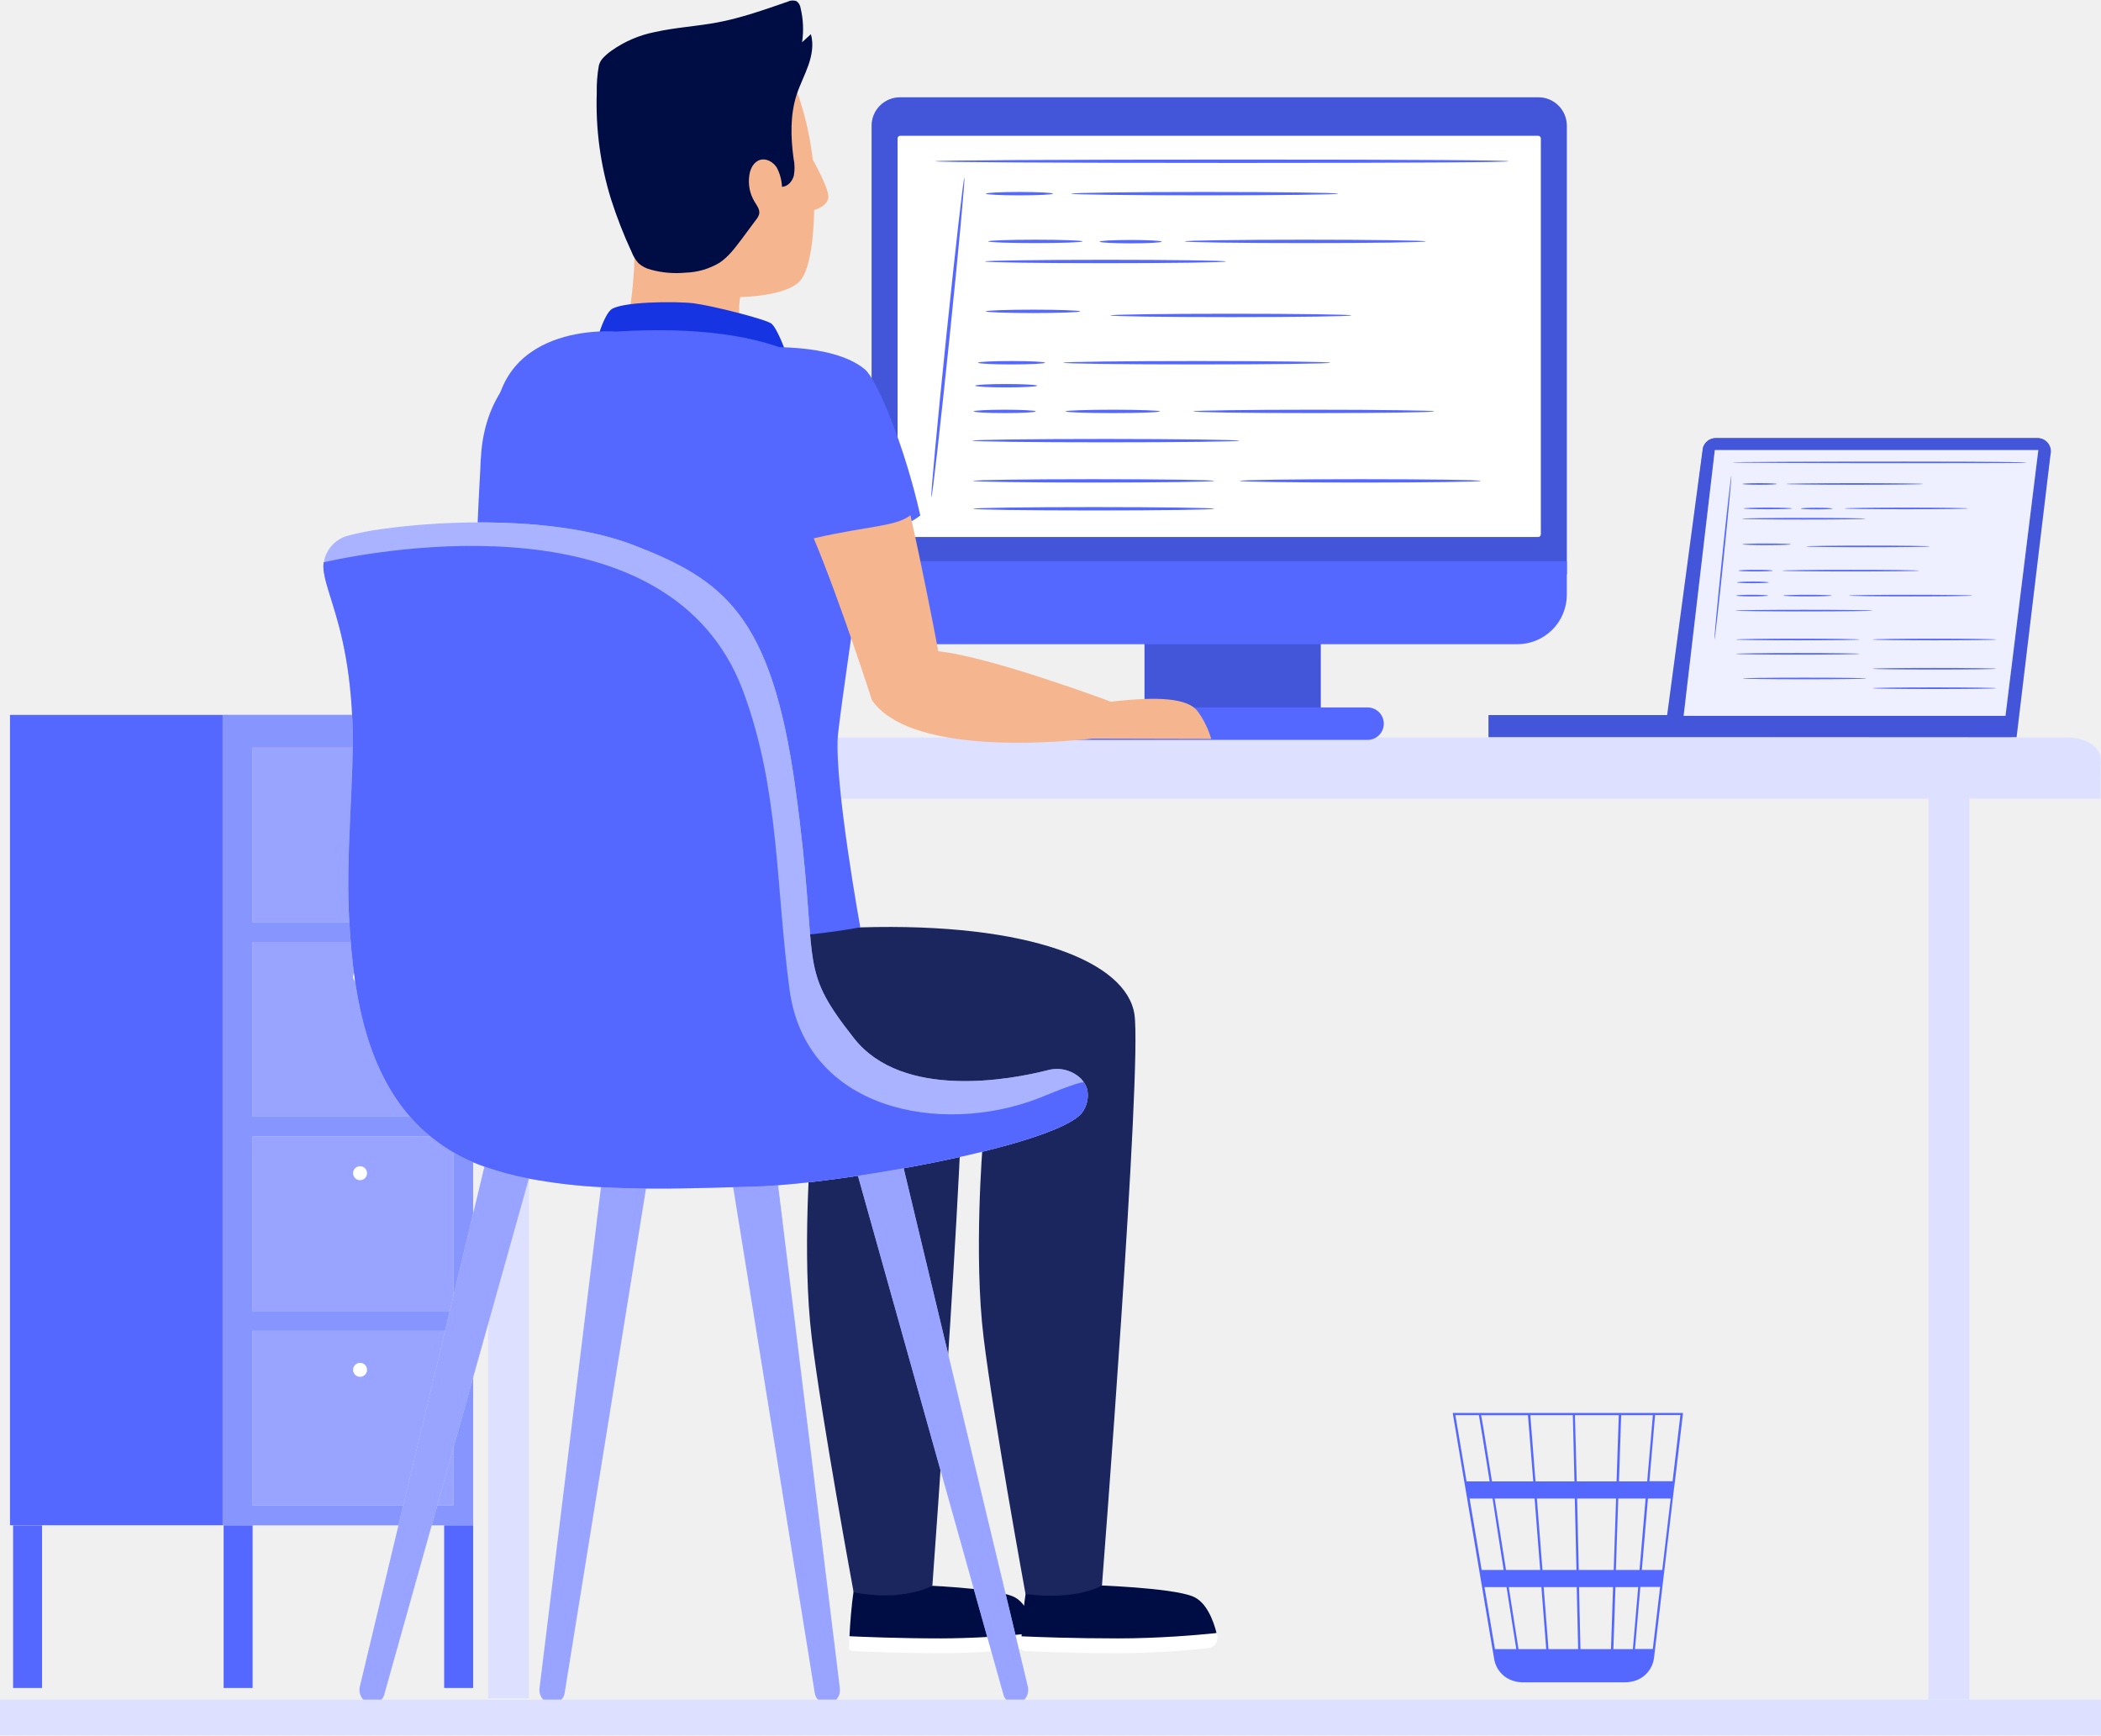
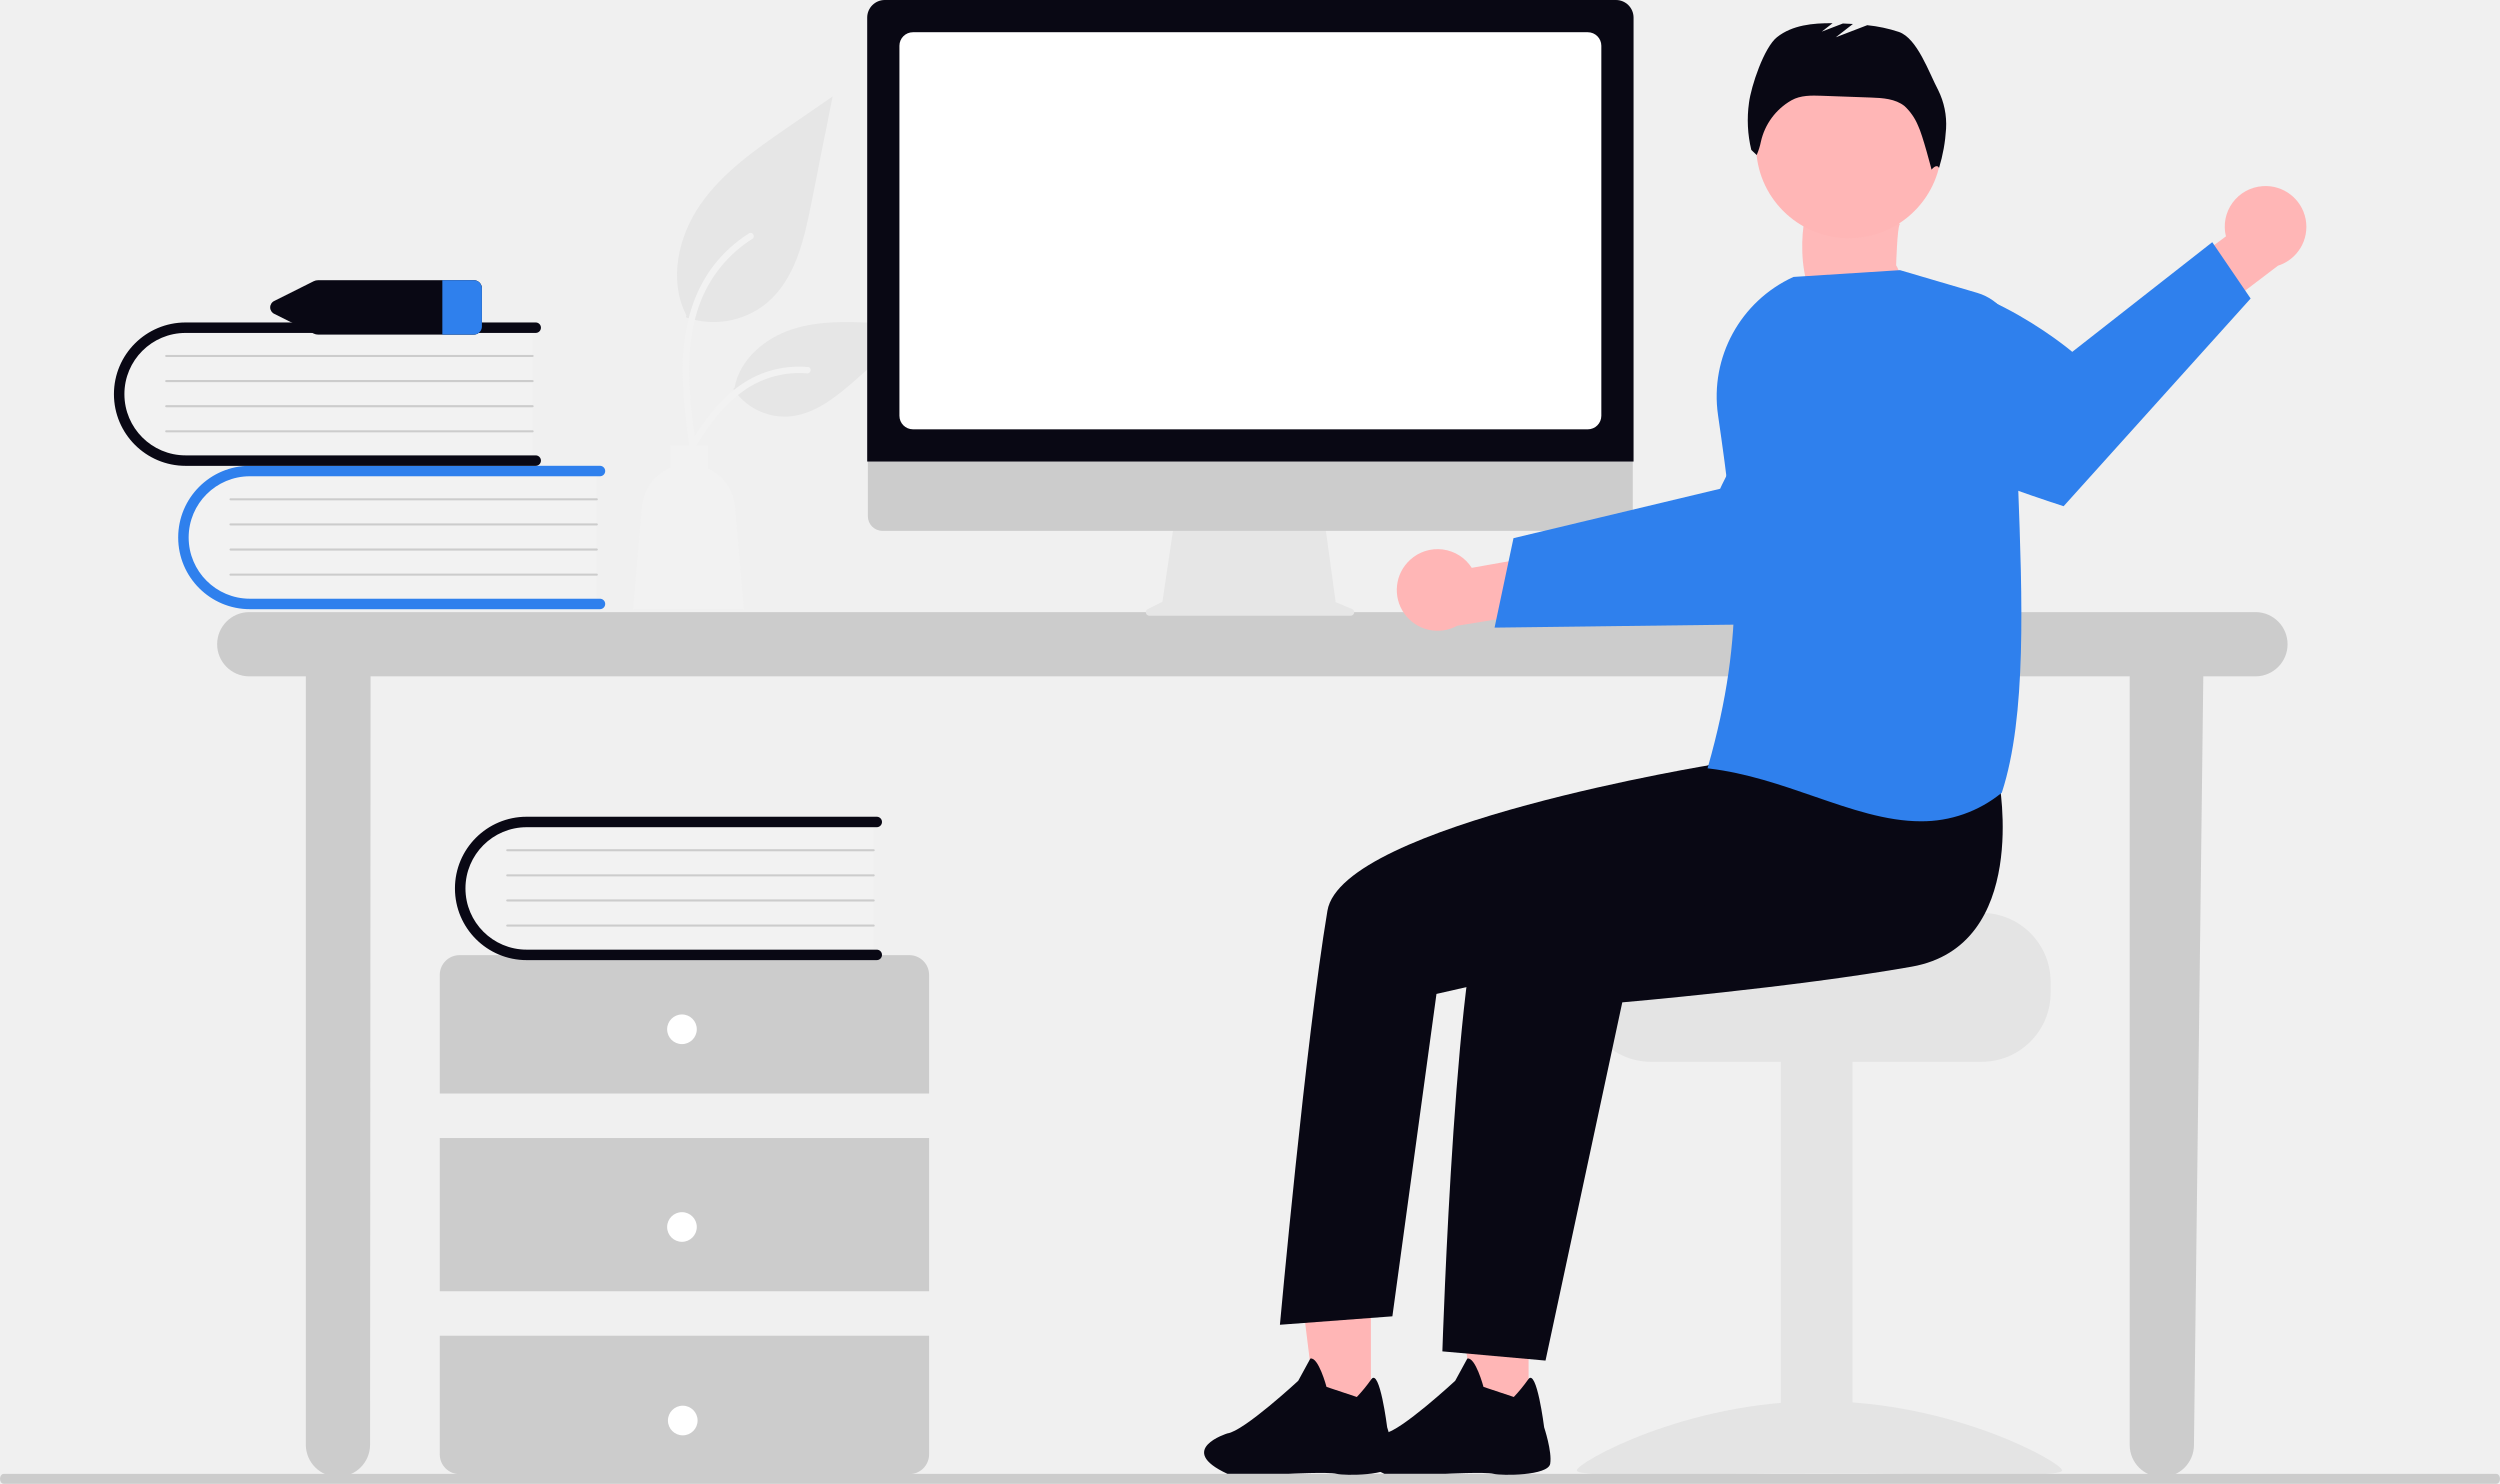
- <svg xmlns="http://www.w3.org/2000/svg" fill="none" height="608" viewBox="0 0 736 608" width="736">
-   <path d="m77.991 534.435h87.751v-284.003h-87.751z" fill="#fff" />
-   <path d="m77.991 534.435h87.751v-284.003h-87.751z" fill="#5468ff" opacity=".7" />
-   <path d="m3.504 534.389h74.487v-283.912h-74.487z" fill="#5468ff" />
-   <path d="m88.479 323.11h70.404v-61.178h-70.404z" fill="#fff" />
-   <path d="m88.479 391.227h70.404v-61.178h-70.404z" fill="#fff" />
-   <path d="m88.479 391.227h70.404v-61.178h-70.404z" fill="#5468ff" opacity=".6" />
-   <path d="m88.479 459.344h70.404v-61.178h-70.404z" fill="#fff" />
-   <path d="m88.479 527.461h70.404v-61.178h-70.404z" fill="#fff" />
-   <path d="m88.479 323.11h70.404v-61.178h-70.404z" fill="#5468ff" opacity=".6" />
-   <path d="m88.479 459.344h70.404v-61.178h-70.404z" fill="#5468ff" opacity=".6" />
-   <path d="m88.479 527.461h70.404v-61.178h-70.404z" fill="#5468ff" opacity=".6" />
-   <path d="m126.132 275.674c1.351 0 2.446-1.095 2.446-2.446s-1.095-2.446-2.446-2.446c-1.35 0-2.445 1.095-2.445 2.446s1.095 2.446 2.445 2.446z" fill="#fff" />
-   <path d="m126.132 344.576c1.351 0 2.446-1.095 2.446-2.446s-1.095-2.446-2.446-2.446c-1.35 0-2.445 1.095-2.445 2.446s1.095 2.446 2.445 2.446z" fill="#fff" />
-   <path d="m126.132 413.489c1.351 0 2.446-1.095 2.446-2.446 0-1.35-1.095-2.445-2.446-2.445-1.35 0-2.445 1.095-2.445 2.445 0 1.351 1.095 2.446 2.445 2.446z" fill="#fff" />
-   <path d="m126.132 482.391c1.351 0 2.446-1.095 2.446-2.446 0-1.35-1.095-2.445-2.446-2.445-1.35 0-2.445 1.095-2.445 2.445 0 1.351 1.095 2.446 2.445 2.446z" fill="#fff" />
-   <path d="m155.595 591.403h10.147v-56.969h-10.147z" fill="#5468ff" />
-   <path d="m78.344 591.403h10.147v-56.969h-10.147z" fill="#5468ff" />
-   <path d="m4.584 591.403h10.147v-56.969h-10.147z" fill="#5468ff" />
-   <path d="m589.562 495.041h-80.664l14.527 86.238c.303 1.8 1.11 3.477 2.329 4.836 1.218 1.359 2.797 2.345 4.553 2.842l.284.08c.239.057.467.136.717.182.54.105 1.088.166 1.638.182v.08l.398-.057h35.947c.664 0 1.327-.065 1.979-.194 2.094-.32 4.025-1.318 5.498-2.84 1.473-1.523 2.407-3.486 2.659-5.589l7.007-59.426.318-2.366 2.776-23.536zm-15.22 55.012h-8.282l.831-25.026h9.589zm2.946-25.026h7.963l-2.946 25.026h-7.156zm-23.638 52.771-.501-21.739h11.922l-.728 21.739zm-12.889-21.739h11.58l.501 21.739h-10.386zm.899 21.739h-9.715c-.922-5.87-2.127-13.503-3.413-21.739h11.433zm-1.32-27.745-1.957-25.026h13.287l.58 25.026zm12.718 0-.58-25.026h13.65l-.83 25.026zm-.717-31.033-.625-23.183h15.357l-.774 23.183zm-.796 0h-13.651l-1.808-23.183h14.89zm-14.424 0h-14.47l-1.433-8.952c-1.502-9.374-2.071-12.9-2.378-14.22h16.415zm.466 6.007 1.957 25.026h-11.979l-1.217-7.679c-.933-5.904-1.865-11.819-2.753-17.347zm-10.773 25.026h-7.78l-4.221-25.026h8.043c1.171 7.735 2.537 16.335 3.902 25.026zm.945 6.006c1.137 7.519 2.354 14.948 3.412 21.739h-7.473l-3.663-21.739zm37.425 21.739.728-21.739h7.963l-1.865 21.739zm1.957-58.778.773-23.183h11.103l-1.991 23.183zm-49.063-23.183c.319 1.672 1.797 10.795 3.765 23.183h-8.099l-3.902-23.183zm60.916 81.904h-6.234l1.866-21.739h6.928zm6.928-58.778h-8.122l1.991-23.183h8.861z" fill="#5468ff" />
-   <path d="m735.909 265.982c0-4.198-5.221-7.622-11.66-7.622h-584.591c-6.438 0-11.66 3.413-11.66 7.622v13.89h42.977v315.194h14.333v-315.206h490.288v315.627h14.333v-315.627h45.957z" fill="#fff" />
-   <path d="m735.909 265.982c0-4.198-5.221-7.622-11.66-7.622h-584.591c-6.438 0-11.66 3.413-11.66 7.622v13.89h42.977v315.194h14.333v-315.206h490.288v315.627h14.333v-315.627h45.957z" fill="#5468ff" opacity=".2" />
-   <path d="m400.932 258.61h61.735v-163.342h-61.735z" fill="#5468ff" />
-   <path d="m400.932 258.61h61.735v-163.342h-61.735z" fill="#000d44" opacity=".2" />
-   <path d="m548.872 44.033v157.256l-59.722-.956-62.566-1.001-19.759-.318-63.283-1.013-38.21-.66v-153.308c.003-2.638 1.053-5.167 2.919-7.031 1.867-1.864 4.397-2.911 7.035-2.911h223.609c1.308-.003 2.604.252 3.814.75 1.209.498 2.309 1.23 3.235 2.153.927.923 1.662 2.02 2.165 3.228.502 1.208.761 2.503.763 3.811z" fill="#5468ff" />
-   <path d="m548.872 44.033v157.256l-59.722-.956-62.566-1.001-19.759-.318-63.283-1.013-38.21-.66v-153.308c.003-2.638 1.053-5.167 2.919-7.031 1.867-1.864 4.397-2.911 7.035-2.911h223.609c1.308-.003 2.604.252 3.814.75 1.209.498 2.309 1.23 3.235 2.153.927.923 1.662 2.02 2.165 3.228.502 1.208.761 2.503.763 3.811z" fill="#000d44" opacity=".2" />
-   <path d="m538.85 47.571h-223.496c-.509 0-.922.412-.922.921v138.725c0 .509.413.922.922.922h223.496c.508 0 .921-.413.921-.922v-138.725c0-.509-.413-.921-.921-.921z" fill="#fff" />
-   <path d="m305.412 196.625v11.74c0 4.601 1.827 9.013 5.081 12.266 3.253 3.254 7.665 5.081 12.266 5.081h208.765c4.601 0 9.013-1.827 12.267-5.081 3.253-3.253 5.081-7.665 5.081-12.266v-11.74z" fill="#5468ff" />
-   <path d="m377.282 259.236h101.789c1.508 0 2.955-.599 4.022-1.666 1.067-1.066 1.666-2.513 1.666-4.021 0-1.509-.599-2.956-1.666-4.022-1.067-1.067-2.514-1.666-4.022-1.666h-101.789c-1.508 0-2.955.599-4.022 1.666-1.066 1.066-1.666 2.513-1.666 4.022 0 1.508.6 2.955 1.666 4.021 1.067 1.067 2.514 1.666 4.022 1.666z" fill="#5468ff" />
-   <path d="m360.151 572.36c.893-.097 1.742-.435 2.457-.978 0 .159.091.33.137.489.154.639.17 1.304.047 1.95-.122.646-.381 1.258-.759 1.796s-.866.99-1.431 1.324c-.566.335-1.197.546-1.85.618-9.629 1.069-19.308 1.627-28.997 1.672-14.856 0-27.301-.58-31.135-.785-.333-.015-.646-.161-.872-.406s-.346-.569-.333-.902c0-.899.079-2.275.159-3.902 4.55.216 17.143.762 32.159.762 10.16-.033 20.312-.58 30.418-1.638z" fill="#fff" />
-   <path d="m321.724 555.388s25.982.842 33.194 3.97c4.232 1.832 6.518 7.576 7.701 12.024-.715.543-1.564.881-2.457.979-10.104 1.069-20.257 1.627-30.418 1.672-15.016 0-27.654-.546-32.159-.762.205-4.266.637-10.523 1.513-16.154 7.586.536 15.21-.047 22.626-1.729z" fill="#000d44" />
-   <path d="m425.629 572.201c.176-.026.351-.064.523-.114.08.33.182.672.25.979.116.491.126 1.001.03 1.497-.097.495-.297.964-.589 1.376-.291.412-.667.757-1.102 1.013s-.92.416-1.422.471c-10.551 1.164-21.156 1.772-31.772 1.82-15.664 0-28.757-.592-32.693-.785-.316-.024-.61-.168-.822-.403s-.325-.543-.316-.86c0-.887.08-2.275.16-3.902 5.426.239 18.394.728 33.66.728 14.356 0 27.643-1.149 34.093-1.82z" fill="#fff" />
-   <path d="m383.141 555.388s27.21.842 34.764 3.97c4.687 1.934 7.087 8.225 8.259 12.741-.172.049-.347.087-.524.114-6.45.659-19.736 1.82-34.126 1.82-15.267 0-28.235-.489-33.661-.728.255-5.424.795-10.831 1.615-16.199 7.933.537 15.901-.041 23.673-1.718z" fill="#000d44" />
-   <path d="m241.162 324.919c59.324-1.764 93.28 12.08 96.044 30.486 2.765 18.406-10.59 200.21-10.59 200.21s-10.318 5.688-27.575 2.275c0 0-11.159-60.495-14.686-89.275-3.526-28.78-.295-67.867-.295-67.867s-55.502 19.418-88.98-1.729-2.935-79.891-2.935-79.891z" fill="#1b255e" />
-   <path d="m301.362 324.919c59.324-1.764 93.28 12.08 96.044 30.486s-11.376 200.097-11.376 200.097-8.565 5.335-26.778 2.98c0 0-11.159-61.041-14.686-89.867-3.526-28.826-.295-67.867-.295-67.867s-55.502 19.418-88.98-1.729c-33.479-21.147-2.935-79.891-2.935-79.891z" fill="#1b255e" />
-   <path d="m277.086 26.549c3.908 9.405 6.481 19.311 7.645 29.429 0 0 5.346 9.408 5.46 12.82.114 3.413-4.994 4.789-4.994 4.789s0 18.599-4.652 24.48c-4.653 5.881-21.182 5.995-21.182 5.995s-2.036 5.233 2.821 25.686h-46.423s5.483-14.788 6.484-38.188c1.001-23.4-9.977-65.011 54.841-65.011z" fill="#f5b58f" />
-   <path d="m211.051 20.531c.943-1.037 2-1.964 3.151-2.764 4.565-3.246 9.769-5.479 15.266-6.552 7.19-1.604 14.607-1.991 21.853-3.356 8.418-1.581 16.528-4.482 24.628-7.28.473-.238.989-.375 1.518-.405.528-.029 1.057.05 1.553.234.403.297.739.673.99 1.105.251.433.409.912.466 1.409.923 3.891 1.093 7.922.501 11.876l3.083-2.821c1.035 3.561.341 7.405-.888 10.909-1.228 3.504-2.969 6.825-4.118 10.329-2.275 7.121-2.081 14.788-1.069 22.251.426 1.999.461 4.062.103 6.075-.512 1.979-2.116 3.833-4.153 3.913-.103-2.338-.716-4.625-1.797-6.7-1.228-1.979-3.663-3.413-5.892-2.73-2.23.683-3.413 3.071-3.743 5.335-.508 3.233.145 6.542 1.843 9.339.807 1.32 1.877 2.696 1.615 4.209-.209.784-.599 1.509-1.137 2.116l-5.131 6.916c-2.275 2.992-4.55 6.052-7.621 8.111-3.614 2.155-7.717 3.353-11.922 3.481-4.052.389-8.141.043-12.07-1.024-1.631-.386-3.143-1.168-4.402-2.275-1.02-1.134-1.826-2.445-2.377-3.868-2.793-6.017-5.21-12.202-7.235-18.52-3.737-12.044-5.432-24.629-5.017-37.232-.073-3.224.171-6.447.728-9.624.227-.907.663-1.749 1.274-2.457z" fill="#000d44" />
-   <path d="m207.479 301.678c-5.085-3.765-10.636-7.963-15.926-12.376-12.012-10.09-22.751-21.045-24.07-29.031-2.935-17.882-.637-71.029.785-96.123 0-1.513.136-2.935.227-4.266 1.422-23.707 16.199-33.581 22.569-37.426 3.254 30.817 8.566 99.753 9.158 103.324.796 4.551 7.257 75.898 7.257 75.898z" fill="#5468ff" />
-   <path d="m207.934 123.4s2.821-11.819 5.961-14.788 22.842-3.128 29.144-2.343 25.106 5.551 27.154 7.087c2.047 1.535 5.096 10.044 5.096 10.044z" fill="#1634e2" />
-   <path d="m173.284 154.239c-2.571-42.089 42.465-38.062 42.465-38.062 57.322-3.572 84.248 12.934 87.365 37.539.227 1.741.364 3.618.5 5.597 1.468 25.402-6.279 66.399-9.954 97.034-.068.568-.113 1.137-.17 1.717-1.138 17.064 7.872 66.832 7.872 66.832s-23.332 4.709-60.063 4.709c-36.732 0-51.793-3.412-51.793-3.412s6.245-46.822 0-79.629c-5.722-28.849-14.754-67.924-16.222-92.325z" fill="#5468ff" />
-   <path d="m271.717 179.391-6.564-57.572s26.278-2.093 37.836 7.61c4.334 3.64 14.037 27.222 19.406 51.19-5.198 3.982-19.736 10.762-38.973 15.164-4.937-9.646-9.396-16.733-11.705-16.392z" fill="#5468ff" />
-   <path d="m424.309 258.895c-1.006-3.455-2.599-6.71-4.709-9.624-3.413-4.71-13.969-5.335-30.43-3.413-1.137-.421-42.294-15.789-60.472-17.678-1.866-9.885-5.552-28.882-9.761-47.64-5.198 3.981-14.64 3.663-33.876 8.065 9.328 22.25 20.385 56.673 20.385 56.673 12.752 18.542 60.074 15.346 77.274 13.514z" fill="#f5b58f" />
-   <path d="m129.238 596.829c.583.151 1.191.182 1.787.09.595-.091 1.166-.303 1.677-.622.511-.32.951-.74 1.294-1.235.344-.495.583-1.055.702-1.645l54.262-193.59-15.994-4.812-46.902 195.808c-.312 1.217-.16 2.506.427 3.616.586 1.111 1.566 1.963 2.747 2.39z" fill="#fff" />
-   <path d="m129.238 596.829c.583.151 1.191.182 1.787.09.595-.091 1.166-.303 1.677-.622.511-.32.951-.74 1.294-1.235.344-.495.583-1.055.702-1.645l54.262-193.59-15.994-4.812-46.902 195.808c-.312 1.217-.16 2.506.427 3.616.586 1.111 1.566 1.963 2.747 2.39z" fill="#5468ff" opacity=".6" />
-   <path d="m356.875 596.829c-.584.151-1.192.182-1.787.09-.596-.091-1.166-.303-1.677-.622-.511-.32-.951-.74-1.295-1.235-.343-.495-.582-1.055-.702-1.645l-54.273-193.59 15.995-4.812 46.901 195.774c.323 1.22.177 2.516-.408 3.634s-1.568 1.976-2.754 2.406z" fill="#fff" />
-   <path d="m356.875 596.829c-.584.151-1.192.182-1.787.09-.596-.091-1.166-.303-1.677-.622-.511-.32-.951-.74-1.295-1.235-.343-.495-.582-1.055-.702-1.645l-54.273-193.59 15.995-4.812 46.901 195.774c.323 1.22.177 2.516-.408 3.634s-1.568 1.976-2.754 2.406z" fill="#5468ff" opacity=".6" />
-   <path d="m290.43 596.943c-.603.073-1.215.024-1.799-.144s-1.129-.451-1.602-.833-.864-.854-1.152-1.39c-.287-.535-.464-1.123-.52-1.728l-32.125-199.198 16.369-2.696 24.606 200.438c.192 1.232-.092 2.49-.793 3.521s-1.768 1.756-2.984 2.03z" fill="#fff" />
-   <path d="m290.43 596.943c-.603.073-1.215.024-1.799-.144s-1.129-.451-1.602-.833-.864-.854-1.152-1.39c-.287-.535-.464-1.123-.52-1.728l-32.125-199.198 16.369-2.696 24.606 200.438c.192 1.232-.092 2.49-.793 3.521s-1.768 1.756-2.984 2.03z" fill="#5468ff" opacity=".6" />
-   <path d="m192.782 596.943c.603.072 1.215.023 1.799-.145.584-.167 1.129-.451 1.602-.832.473-.382.864-.855 1.152-1.39.287-.536.464-1.123.521-1.728l32.124-199.21-16.392-2.696-24.583 200.449c-.192 1.232.092 2.491.793 3.522.701 1.03 1.768 1.756 2.984 2.03z" fill="#fff" />
-   <path d="m192.782 596.943c.603.072 1.215.023 1.799-.145.584-.167 1.129-.451 1.602-.832.473-.382.864-.855 1.152-1.39.287-.536.464-1.123.521-1.728l32.124-199.21-16.392-2.696-24.583 200.449c-.192 1.232.092 2.491.793 3.522.701 1.03 1.768 1.756 2.984 2.03z" fill="#5468ff" opacity=".6" />
-   <path d="m113.358 199.617v.25c.125.819.284 1.752.512 2.798.352 1.468.785 2.992 1.296 4.63 2.742 9.044 7.292 21.512 8.293 45.23.819 19.759-2.537 46.639-1.046 71.006 1.49 24.366 5.687 58.561 31.271 76.853 4.946 3.605 10.407 6.442 16.199 8.418 5.102 1.793 10.335 3.188 15.653 4.175 8.316 1.544 16.726 2.532 25.174 2.958 5.301.296 10.613.432 15.846.489 10.67.091 20.988-.228 30.066-.489l6.677-.171c2.73-.068 5.79-.227 9.101-.489 8.065-.614 17.723-1.752 27.893-3.276 5.244-.785 10.636-1.684 16.016-2.639 29.907-5.392 59.472-13.298 63.226-20.237 1.25-2.013 1.757-4.399 1.433-6.746-.043-.355-.119-.706-.227-1.047-.238-.718-.575-1.4-1.001-2.025-.325-.525-.707-1.013-1.138-1.456-1.517-1.44-3.38-2.463-5.41-2.969-2.029-.507-4.155-.479-6.17.08-12.752 3.253-50.781 10.5-67.844-11.171-20.692-26.255-11.683-24.036-20.59-87.979-8.372-60.484-25.311-72.69-56.525-84.782-26.801-10.306-66.536-8.816-88.172-5.688-4.151.516-8.26 1.322-12.297 2.412-2.099.617-3.979 1.817-5.423 3.46s-2.392 3.662-2.734 5.823c-.138.853-.165 1.721-.079 2.582z" fill="#fff" />
-   <g fill="#5468ff">
-     <path d="m113.358 199.617v.25c.125.819.284 1.752.512 2.798.352 1.468.785 2.992 1.296 4.63 2.742 9.044 7.292 21.512 8.293 45.23.819 19.759-2.537 46.639-1.046 71.006 1.49 24.366 5.687 58.561 31.271 76.853 4.946 3.605 10.407 6.442 16.199 8.418 5.102 1.793 10.335 3.188 15.653 4.175 8.316 1.544 16.726 2.532 25.174 2.958 5.301.296 10.613.432 15.846.489 10.67.091 20.988-.228 30.066-.489l6.677-.171c2.73-.068 5.79-.227 9.101-.489 8.065-.614 17.723-1.752 27.893-3.276 5.244-.785 10.636-1.684 16.016-2.639 29.907-5.392 59.472-13.298 63.226-20.237 1.25-2.013 1.757-4.399 1.433-6.746-.043-.355-.119-.706-.227-1.047-.238-.718-.575-1.4-1.001-2.025-.325-.525-.707-1.013-1.138-1.456-1.517-1.44-3.38-2.463-5.41-2.969-2.029-.507-4.155-.479-6.17.08-12.752 3.253-50.781 10.5-67.844-11.171-20.692-26.255-11.683-24.036-20.59-87.979-8.372-60.484-25.311-72.69-56.525-84.782-26.801-10.306-66.536-8.816-88.172-5.688-4.151.516-8.26 1.322-12.297 2.412-2.099.617-3.979 1.817-5.423 3.46s-2.392 3.662-2.734 5.823c-.138.853-.165 1.721-.079 2.582z" opacity=".5" />
-     <path d="m113.358 199.617v.25c.125.819.284 1.752.512 2.798.352 1.468.784 2.992 1.296 4.63 2.742 9.044 7.292 21.511 8.293 45.23.819 19.759-2.537 46.639-1.046 71.006 1.49 24.366 5.687 58.561 31.271 76.853 4.946 3.604 10.407 6.442 16.199 8.418 5.102 1.793 10.335 3.188 15.653 4.175 8.316 1.544 16.726 2.532 25.174 2.958 5.301.295 10.613.432 15.846.489 10.67.091 20.988-.228 30.066-.489l6.677-.171c2.73-.068 5.79-.227 9.101-.489 8.065-.614 17.723-1.752 27.893-3.276 5.244-.785 10.636-1.684 16.016-2.639 29.907-5.392 59.472-13.298 63.226-20.238 1.25-2.012 1.757-4.398 1.433-6.745-.043-.355-.119-.706-.227-1.047-.238-.718-.575-1.4-1.001-2.025-.626-.921-14.732 5.04-16.097 5.563-34.229 13.105-81.278 4.072-87.034-37.972-4.881-35.821-3.413-70.369-16.359-104.939-25.549-68.095-126.667-49.45-146.881-44.957-.119.868-.123 1.748-.011 2.617z" />
-     <path d="m326.274 174.17c-.329 0 1.991-25.106 5.188-56.002 3.196-30.896 6.04-55.923 6.359-55.889.318.034-1.991 25.106-5.188 56.002-3.196 30.896-6.04 55.923-6.359 55.889z" />
-     <path d="m357.125 68.445c6.49 0 11.751-.265 11.751-.592 0-.327-5.261-.592-11.751-.592s-11.751.265-11.751.592c0 .327 5.261.592 11.751.592z" />
-     <path d="m468.81 67.853c0 .33-20.942.592-46.787.592-25.846 0-46.788-.262-46.788-.592 0-.33 20.942-.592 46.788-.592 25.845 0 46.787.262 46.787.592z" />
-     <path d="m354.361 127.678c6.489 0 11.751-.265 11.751-.592s-5.262-.591-11.751-.591c-6.49 0-11.751.264-11.751.591s5.261.592 11.751.592z" />
-     <path d="m419.258 127.678c25.84 0 46.788-.265 46.788-.592s-20.948-.591-46.788-.591-46.788.264-46.788.591 20.948.592 46.788.592z" />
-     <path d="m434.172 154.387c0 .33-20.943.592-46.788.592s-46.788-.262-46.788-.592c0-.329 20.943-.591 46.788-.591s46.788.318 46.788.591z" />
-     <path d="m362.699 85.167c9.129 0 16.529-.265 16.529-.592s-7.4-.592-16.529-.592-16.529.265-16.529.592 7.4.592 16.529.592z" />
-     <path d="m361.869 109.681c9.128 0 16.528-.265 16.528-.591 0-.327-7.4-.592-16.528-.592-9.129 0-16.529.265-16.529.592 0 .326 7.4.591 16.529.591z" />
-     <path d="m389.807 144.729c9.129 0 16.529-.264 16.529-.591s-7.4-.592-16.529-.592c-9.128 0-16.528.265-16.528.592s7.4.591 16.528.591z" />
-     <path d="m457.242 85.167c23.314 0 42.214-.265 42.214-.592s-18.9-.592-42.214-.592c-23.315 0-42.215.265-42.215.592s18.9.592 42.215.592z" />
-     <path d="m431.18 111.103c23.314 0 42.215-.264 42.215-.591s-18.901-.592-42.215-.592c-23.315 0-42.215.265-42.215.592s18.9.591 42.215.591z" />
-     <path d="m460.233 144.729c23.315 0 42.215-.264 42.215-.591s-18.9-.592-42.215-.592-42.215.265-42.215.592 18.9.591 42.215.591z" />
-     <path d="m383.152 169.073c23.315 0 42.215-.265 42.215-.591 0-.327-18.9-.592-42.215-.592-23.314 0-42.214.265-42.214.592 0 .326 18.9.591 42.214.591z" />
-     <path d="m476.512 169.073c23.314 0 42.214-.265 42.214-.591 0-.327-18.9-.592-42.214-.592-23.315 0-42.215.265-42.215.592 0 .326 18.9.591 42.215.591z" />
-     <path d="m383.141 178.845c23.314 0 42.215-.265 42.215-.592s-18.901-.591-42.215-.591c-23.315 0-42.215.264-42.215.591s18.9.592 42.215.592z" />
-     <path d="m387.248 92.209c23.314 0 42.214-.265 42.214-.592s-18.9-.592-42.214-.592c-23.315 0-42.215.265-42.215.592s18.9.592 42.215.592z" />
-     <path d="m396.075 85.258c6.006 0 10.875-.265 10.875-.592s-4.869-.592-10.875-.592-10.875.265-10.875.592 4.869.592 10.875.592z" />
-     <path d="m352.472 135.731c6.007 0 10.876-.264 10.876-.591s-4.869-.592-10.876-.592c-6.006 0-10.875.265-10.875.592s4.869.591 10.875.591z" />
-     <path d="m351.961 144.729c6.006 0 10.875-.264 10.875-.591s-4.869-.592-10.875-.592c-6.007 0-10.875.265-10.875.592s4.868.591 10.875.591z" />
-     <path d="m528.487 56.5c0 .33-29.873.592-94.77.592-64.898 0-106.1-.262-106.1-.592s41.236-.592 106.157-.592c64.92 0 94.713.262 94.713.592z" />
-     <path d="m704.752 258.246 13.434-98.967c.183-.685.207-1.403.068-2.099-.139-.695-.436-1.349-.868-1.911-.433-.562-.989-1.017-1.625-1.33-.637-.313-1.336-.475-2.046-.473h-112.618c-1.026-.002-2.024.338-2.836.966-.811.629-1.39 1.509-1.646 2.503l-12.934 101.243z" />
-     <path d="m596.535 156.924-12.513 93.61h-62.588v7.724h184.99l11.876-98.968c.173-.682.188-1.395.044-2.084s-.444-1.335-.877-1.891c-.432-.555-.986-1.004-1.618-1.313-.633-.309-1.328-.469-2.031-.468h-112.823c-1.012-.001-1.997.33-2.803.942-.805.612-1.387 1.473-1.657 2.448z" />
+ <svg xmlns="http://www.w3.org/2000/svg" width="880.503" height="522.591" viewBox="0 0 880.503 522.591" role="img" artist="Katerina Limpitsouni" source="https://undraw.co/">
+   <g id="Group_146" data-name="Group 146" transform="translate(-707.855 -327.582)">
+     <path id="Path_298-1610" data-name="Path 298" d="M.982,1.458s.305,11.9-.916,13.125S14.717,51.822,32.116,35.95s3.968-22.282,3.968-22.282-6.41-11.9-6.1-13.125-28.387,0-28.387,0Z" transform="translate(1351.259 391.148) rotate(30)" fill="#ffb9b9" />
+     <path id="Path_2347-1611" data-name="Path 2347" d="M1128.044,412.839H421.259a11.316,11.316,0,0,0,0,22.631h20.02v270.7a11.316,11.316,0,0,0,22.631,0l.172-270.7h619.571v270.7a11.315,11.315,0,1,0,22.631,0l3.292-270.7h18.469a11.316,11.316,0,0,0,0-22.631Z" transform="translate(374.286 130.326)" fill="#ccc" />
+     <path id="Path_2348-1612" data-name="Path 2348" d="M545.834,371.853v47.918H425.781a23.974,23.974,0,0,1-1.667-47.918q.833-.029,1.667,0Z" transform="translate(372.223 120.892)" fill="#f2f2f2" />
+     <path id="Path_2349-1613" data-name="Path 2349" d="M549.266,419.607a1.844,1.844,0,0,1-1.843,1.843h-123.3a25.249,25.249,0,0,1,0-50.5h123.3a1.843,1.843,0,1,1,0,3.686h-123.3a21.563,21.563,0,0,0,0,43.126h123.3A1.844,1.844,0,0,1,549.266,419.607Z" transform="translate(371.74 120.688)" fill="#2f80ed" />
+     <path id="Path_2350-1614" data-name="Path 2350" d="M542.939,380.978H413.929a.369.369,0,0,1-.007-.737H542.939a.369.369,0,0,1,0,.737Z" transform="translate(375.118 122.826)" fill="#ccc" />
+     <path id="Path_2351-1615" data-name="Path 2351" d="M542.939,388.17H413.929a.369.369,0,1,1-.007-.737H542.939a.369.369,0,0,1,0,.737Z" transform="translate(375.118 124.48)" fill="#ccc" />
+     <path id="Path_2352-1616" data-name="Path 2352" d="M542.939,395.361H413.929a.369.369,0,0,1-.007-.737H542.939a.369.369,0,0,1,0,.737Z" transform="translate(375.118 126.135)" fill="#ccc" />
+     <path id="Path_2353-1617" data-name="Path 2353" d="M542.939,402.553H413.929a.369.369,0,1,1-.007-.737H542.939a.369.369,0,0,1,0,.737Z" transform="translate(375.118 127.79)" fill="#ccc" />
+     <path id="Path_2354-1618" data-name="Path 2354" d="M527.437,330.812V378.73H407.384a23.974,23.974,0,0,1-1.667-47.918q.833-.029,1.667,0Z" transform="translate(367.989 111.449)" fill="#f2f2f2" />
+     <path id="Path_2355-1619" data-name="Path 2355" d="M530.868,378.566a1.844,1.844,0,0,1-1.843,1.843h-123.3a25.249,25.249,0,0,1,0-50.5h123.3a1.843,1.843,0,1,1,0,3.686h-123.3a21.563,21.563,0,0,0,0,43.126h123.3a1.844,1.844,0,0,1,1.843,1.843Z" transform="translate(367.507 111.245)" fill="#090814" />
+     <path id="Path_2356-1620" data-name="Path 2356" d="M524.541,339.937H395.531a.369.369,0,1,1-.007-.737H524.541a.369.369,0,1,1,0,.737Z" transform="translate(370.885 113.382)" fill="#ccc" />
+     <path id="Path_2357-1621" data-name="Path 2357" d="M524.541,347.128H395.531a.369.369,0,1,1-.007-.737H524.541a.369.369,0,1,1,0,.737Z" transform="translate(370.885 115.037)" fill="#ccc" />
+     <path id="Path_2358-1622" data-name="Path 2358" d="M524.541,354.32H395.531a.369.369,0,1,1-.007-.737H524.541a.369.369,0,1,1,0,.737Z" transform="translate(370.885 116.692)" fill="#ccc" />
+     <path id="Path_2359-1623" data-name="Path 2359" d="M524.541,361.512H395.531a.369.369,0,1,1-.007-.737H524.541a.369.369,0,1,1,0,.737Z" transform="translate(370.885 118.346)" fill="#ccc" />
+     <path id="Path_2360-1624" data-name="Path 2360" d="M646.112,559.8v-41.78a6.964,6.964,0,0,0-6.963-6.963H480.731a6.964,6.964,0,0,0-6.963,6.963V559.8Z" transform="translate(388.972 152.926)" fill="#ccc" />
+     <rect id="Rectangle_635" data-name="Rectangle 635" width="172.344" height="53.966" transform="translate(862.74 728.395)" fill="#ccc" />
+     <path id="Path_2361-1625" data-name="Path 2361" d="M473.768,620.029v41.78a6.964,6.964,0,0,0,6.963,6.964H639.148a6.963,6.963,0,0,0,6.963-6.963V620.029Z" transform="translate(388.972 178)" fill="#ccc" />
+     <circle id="Ellipse_427" data-name="Ellipse 427" cx="5.223" cy="5.223" r="5.223" transform="translate(942.819 684.874)" fill="#fff" />
+     <circle id="Ellipse_428" data-name="Ellipse 428" cx="5.223" cy="5.223" r="5.223" transform="translate(942.819 754.508)" fill="#fff" />
+     <circle id="Ellipse_429" data-name="Ellipse 429" cx="5.223" cy="5.223" r="5.223" transform="translate(943.099 822.668)" fill="#fff" />
+     <path id="Path_2362-1626" data-name="Path 2362" d="M625.086,472.333v47.918H505.033a23.974,23.974,0,1,1-1.669-47.918q.834-.029,1.669,0Z" transform="translate(390.458 144.013)" fill="#f2f2f2" />
+     <path id="Path_2363-1627" data-name="Path 2363" d="M628.521,520.087a1.844,1.844,0,0,1-1.843,1.843H503.38a25.249,25.249,0,1,1-.03-50.5H626.678a1.843,1.843,0,1,1,0,3.686H503.38a21.563,21.563,0,1,0,0,43.126h123.3A1.844,1.844,0,0,1,628.521,520.087Z" transform="translate(389.973 143.808)" fill="#090814" />
+     <path id="Path_2364-1628" data-name="Path 2364" d="M622.191,481.458H493.181a.369.369,0,1,1-.007-.737H622.191a.369.369,0,1,1,0,.737Z" transform="translate(393.354 145.946)" fill="#ccc" />
+     <path id="Path_2365-1629" data-name="Path 2365" d="M622.191,488.65H493.181a.369.369,0,1,1-.007-.737H622.191a.369.369,0,1,1,0,.737Z" transform="translate(393.354 147.601)" fill="#ccc" />
+     <path id="Path_2366-1630" data-name="Path 2366" d="M622.191,495.841H493.181a.369.369,0,1,1-.007-.737H622.191a.369.369,0,1,1,0,.737Z" transform="translate(393.354 149.255)" fill="#ccc" />
+     <path id="Path_2367-1631" data-name="Path 2367" d="M622.191,503.033H493.181a.369.369,0,1,1-.007-.737H622.191a.369.369,0,1,1,0,.737Z" transform="translate(393.354 150.91)" fill="#ccc" />
+     <path id="Path_2368-1632" data-name="Path 2368" d="M496.748,317.815h-54.7a3.379,3.379,0,0,0-1.5.348l-13.805,6.911a2.516,2.516,0,0,0,0,4.631l13.805,6.911a3.38,3.38,0,0,0,1.5.348h54.7a2.871,2.871,0,0,0,3.029-2.664V320.479A2.871,2.871,0,0,0,496.748,317.815Z" transform="translate(377.801 108.46)" fill="#090814" />
+     <path id="Path_2369-1633" data-name="Path 2369" d="M488.435,320.479V334.3a2.871,2.871,0,0,1-3.029,2.664h-10.9V317.815h10.9A2.871,2.871,0,0,1,488.435,320.479Z" transform="translate(389.143 108.46)" fill="#2f80ed" />
+     <g id="Group_145" data-name="Group 145" transform="translate(930.839 361.542)">
+       <path id="Path_2370-1634" data-name="Path 2370" d="M216.167,522.649a29.518,29.518,0,0,0,28.5-5.021c9.983-8.379,13.114-22.184,15.66-34.967l7.533-37.809-15.771,10.86c-11.342,7.81-22.939,15.869-30.792,27.181s-11.281,26.753-4.971,38.993" transform="translate(-197.593 -444.852)" fill="#e6e6e6" />
+       <path id="Path_2371-1635" data-name="Path 2371" d="M217.9,577.9c-1.6-11.627-3.238-23.4-2.118-35.156.994-10.437,4.179-20.631,10.661-28.989a48.223,48.223,0,0,1,12.373-11.212c1.237-.781,2.376,1.18,1.144,1.957a45.845,45.845,0,0,0-18.134,21.88c-3.948,10.042-4.582,20.989-3.9,31.656.411,6.451,1.283,12.86,2.162,19.26a1.174,1.174,0,0,1-.792,1.394,1.14,1.14,0,0,1-1.394-.792Z" transform="translate(-197.983 -454.326)" fill="#f2f2f2" />
+       <path id="Path_2372-1636" data-name="Path 2372" d="M236.8,563.524a21.729,21.729,0,0,0,18.932,9.771c9.584-.455,17.574-7.144,24.766-13.494l21.274-18.783-14.08-.674c-10.125-.484-20.512-.936-30.156,2.186S239,553.167,237.238,563.15" transform="translate(-201.506 -460.527)" fill="#e6e6e6" />
+       <path id="Path_2373-1637" data-name="Path 2373" d="M212.964,593.88c7.683-13.595,16.595-28.7,32.519-33.533a36.288,36.288,0,0,1,13.678-1.412c1.452.125,1.09,2.364-.36,2.239a33.712,33.712,0,0,0-21.828,5.775c-6.155,4.189-10.947,10.013-15,16.19-2.484,3.783-4.71,7.727-6.936,11.665C214.324,596.062,212.245,595.153,212.964,593.88Z" transform="translate(-197.554 -463.624)" fill="#f2f2f2" />
+       <path id="Path_2374-1638" data-name="Path 2374" d="M197.644,613.664a16.453,16.453,0,0,1,10.082-13.781v-7.859h13.182v8.107a16.444,16.444,0,0,1,9.533,13.533l3.1,36.031h-39Z" transform="translate(-194.544 -469.098)" fill="#f2f2f2" />
+     </g>
+     <path id="Path_2375-1639" data-name="Path 2375" d="M748.56,417.825l-5.775-2.432-3.962-28.951H686.065l-4.294,28.833-5.167,2.583a1.227,1.227,0,0,0,.549,2.324h70.931a1.227,1.227,0,0,0,.476-2.358Z" transform="translate(435.488 124.253)" fill="#e6e6e6" />
+     <path id="Path_2376-1640" data-name="Path 2376" d="M860.626,397.37H601.465a5.134,5.134,0,0,1-5.123-5.134V355.691H865.749v36.545a5.134,5.134,0,0,1-5.123,5.134Z" transform="translate(417.176 117.177)" fill="#ccc" />
+     <path id="Path_2377-1641" data-name="Path 2377" d="M866.064,400.14H596.15V243.771a6.2,6.2,0,0,1,6.19-6.189H859.874a6.2,6.2,0,0,1,6.19,6.189Z" transform="translate(417.132 90)" fill="#090814" />
+     <path id="Path_2378-1642" data-name="Path 2378" d="M847.82,386.668H610.148a4.777,4.777,0,0,1-4.772-4.772V251.58a4.777,4.777,0,0,1,4.772-4.772H847.82a4.777,4.777,0,0,1,4.772,4.772V381.9a4.777,4.777,0,0,1-4.772,4.772Z" transform="translate(419.255 92.123)" fill="#fff" />
+     <path id="Path_2379-1643" data-name="Path 2379" d="M752.456,398.6a14.289,14.289,0,0,1,21.731,2.8l32.148-5.716,8.238,18.689L769.061,421.8a14.366,14.366,0,0,1-16.6-23.2Z" transform="translate(452.02 126.176)" fill="#ffb6b6" />
+     <path id="Path_2380-1644" data-name="Path 2380" d="M775.776,435.034l33.515-.418,4.242-.057,68.187-.859s18.517-17.665,34.641-35.853L914.1,381.5a66.783,66.783,0,0,0-22.392-41.349c-23.093,15.431-36.485,45.973-36.485,45.973l-42.279,10.112-4.23,1.011-26.27,6.278Z" transform="translate(458.464 113.601)" fill="#2f80ed" />
+     <path id="Path_2381-1645" data-name="Path 2381" d="M941.565,498.962h-62.56c0,2.681-68.386,4.856-68.386,4.856a24.981,24.981,0,0,0-4.1,3.885,24.107,24.107,0,0,0-5.634,15.539v3.885a24.289,24.289,0,0,0,24.28,24.28h116.4a24.3,24.3,0,0,0,24.28-24.28v-3.885A24.314,24.314,0,0,0,941.565,498.962Z" transform="translate(464.242 150.143)" fill="#e4e4e4" />
+     <rect id="Rectangle_636" data-name="Rectangle 636" width="25.252" height="145.754" transform="translate(1335.062 700.586)" fill="#e4e4e4" />
+     <path id="Path_2382-1646" data-name="Path 2382" d="M799.312,663.139c0,2.728,38.265,1.055,85.467,1.055s85.467,1.673,85.467-1.055-38.265-24.365-85.467-24.365S799.312,660.41,799.312,663.139Z" transform="translate(463.879 182.314)" fill="#e4e4e4" />
+     <path id="Path_2383-1647" data-name="Path 2383" d="M680.374,421.021H661.58l-8.94-72.488h27.736Z" transform="translate(565.854 407.778)" fill="#ffb6b6" />
+     <path id="Path_2385-1648" data-name="Path 2385" d="M635.219,421.021H616.425l-8.94-72.488h27.736Z" transform="translate(555.464 407.778)" fill="#ffb6b6" />
+     <circle id="Ellipse_430" data-name="Ellipse 430" cx="32.676" cy="32.676" r="32.676" transform="translate(1326.354 346.122)" fill="#ffb6b6" />
+     <path id="Path_2387-1649" data-name="Path 2387" d="M956.891,463.163s10.964,57.975-30.752,65.358S824.2,541.093,824.2,541.093L797.163,667.26l-36.33-3.244s4.832-151.877,16.714-163.759S864.53,452.8,864.53,452.8Z" transform="translate(455.025 139.521)" fill="#090814" />
+     <path id="Path_2388-1650" data-name="Path 2388" d="M886.119,441.471l-18.245,18.3S736.138,480.994,731.056,511.42c-7.673,45.937-16.735,145.831-16.735,145.831l39.608-2.971L769.46,540.728l63.372-14.415,72.1-39.293Z" transform="translate(444.323 136.915)" fill="#090814" />
+     <path id="Path_2389-1651" data-name="Path 2389" d="M915.328,267.765C912.1,261.679,908,249.55,901.493,247.3a51.758,51.758,0,0,0-11.143-2.374l-11.066,4.256,6.023-4.684q-1.759-.1-3.516-.171l-7.467,2.872,3.82-2.971c-6.961-.071-14.146.652-19.54,4.89-4.6,3.613-9.154,17.3-9.891,23.1a44.184,44.184,0,0,0,.812,16.644l1.891,1.8a23.207,23.207,0,0,0,1.484-4.722,22.364,22.364,0,0,1,10.705-14.523l.1-.058c3.171-1.785,7.02-1.7,10.656-1.572l17.273.622c4.156.15,8.63.413,11.87,3.019a19.546,19.546,0,0,1,4.746,6.875c1.61,3.249,4.756,15.5,4.756,15.5s1.78-2.313,2.633-.592a59.533,59.533,0,0,0,2.478-13.818A27.073,27.073,0,0,0,915.328,267.765Z" transform="translate(475.146 91.528)" fill="#090814" />
+     <path id="Path_2390-1652" data-name="Path 2390" d="M1003.029,290.891A14.289,14.289,0,0,0,990.1,308.577L963.82,327.96,971.7,346.8l36.723-27.894a14.366,14.366,0,0,0-5.4-28.017Z" transform="translate(501.732 102.258)" fill="#ffb6b6" />
+     <path id="Path_2391-1653" data-name="Path 2391" d="M1017.691,326.762l-65.873,73.159s-31.5-10.085-55.865-21.018l-10.945-33.616a66.847,66.847,0,0,1-3.2-24.189c33.774-8.987,73.057,24.453,73.057,24.453l49.309-38.624Z" transform="translate(482.841 105.956)" fill="#2f80ed" />
+     <path id="Path_2392-1654" data-name="Path 2392" d="M874.33,500.289c-11.752-4.06-23.9-8.257-37.013-9.833l-.563-.068.155-.545c13.569-47.643,10.182-78.119,3.533-123.9a46.241,46.241,0,0,1,26.507-48.59l.08-.036,37.437-2.379.085-.005,27.228,8.008a18.677,18.677,0,0,1,13.368,18.244c-.3,15.056.33,31.865.993,49.66,1.486,39.924,3.022,81.207-5.7,107.992l-.046.14-.116.091a44.4,44.4,0,0,1-28.392,9.973C899.669,509.042,887.2,504.734,874.33,500.289Z" transform="translate(472.495 107.798)" fill="#2f80ed" />
+     <path id="Path_2393-1655" data-name="Path 2393" d="M989.567,663.07H111.609c-.7,0-1.272-.779-1.272-1.741s.57-1.741,1.272-1.741H989.567c.7,0,1.272.779,1.272,1.741S990.27,663.07,989.567,663.07Z" transform="translate(597.519 187.103)" fill="#ccc" />
+     <path id="Path_94-1656" data-name="Path 94" d="M907.854,678.591a55.9,55.9,0,0,0,5.1-6.231c2.959-4.1,5.585,16.912,5.585,16.912s2.848,8.545,2.136,12.817-17.089,4.272-19.937,3.56-17.089,0-17.089,0H862.283c-18.513-8.544,0-14.241,0-14.241,5.7-.712,24.922-18.513,24.922-18.513l4.272-7.832c2.848-.712,5.7,9.969,5.7,9.969Z" transform="translate(277.878 141.014)" fill="#090814" />
+     <path id="Path_2394-1657" data-name="Path 2394" d="M907.854,678.591a55.9,55.9,0,0,0,5.1-6.231c2.959-4.1,5.585,16.912,5.585,16.912s2.848,8.545,2.136,12.817-17.089,4.272-19.937,3.56-17.089,0-17.089,0H862.283c-18.513-8.544,0-14.241,0-14.241,5.7-.712,24.922-18.513,24.922-18.513l4.272-7.832c2.848-.712,5.7,9.969,5.7,9.969Z" transform="translate(333.164 141.014)" fill="#090814" />
  </g>
-   <path d="m596.535 156.924-12.513 93.61h-62.588v7.724h184.99l11.876-98.968c.173-.682.188-1.395.044-2.084s-.444-1.335-.877-1.891c-.432-.555-.986-1.004-1.618-1.313-.633-.309-1.328-.469-2.031-.468h-112.823c-1.012-.001-1.997.33-2.803.942-.805.612-1.387 1.473-1.657 2.448z" fill="#000d44" opacity=".2" />
-   <path d="m702.544 250.807h-112.754l10.92-93.12h113.335z" fill="#fff" />
-   <path d="m702.544 250.807h-112.754l10.92-93.12h113.335z" fill="#5468ff" opacity=".1" />
-   <path d="m603.831 195.402c1.634-15.842 2.832-28.698 2.676-28.714s-1.608 12.814-3.242 28.656-2.833 28.698-2.676 28.714c.156.016 1.607-12.814 3.242-28.656z" fill="#5468ff" />
-   <path d="m616.443 169.847c3.323 0 6.017-.127 6.017-.284s-2.694-.285-6.017-.285c-3.324 0-6.018.128-6.018.285s2.694.284 6.018.284z" fill="#5468ff" />
-   <path d="m649.716 169.847c13.25 0 23.991-.127 23.991-.284s-10.741-.285-23.991-.285-23.991.128-23.991.285 10.741.284 23.991.284z" fill="#5468ff" />
-   <path d="m615.021 200.22c3.323 0 6.017-.128 6.017-.285s-2.694-.284-6.017-.284c-3.324 0-6.018.127-6.018.284s2.694.285 6.018.285z" fill="#5468ff" />
-   <path d="m648.294 200.22c13.25 0 23.991-.128 23.991-.285s-10.741-.284-23.991-.284-23.991.127-23.991.284 10.741.285 23.991.285z" fill="#5468ff" />
-   <path d="m631.947 214.212c13.25 0 23.991-.127 23.991-.285 0-.157-10.741-.284-23.991-.284-13.249 0-23.991.127-23.991.284 0 .158 10.742.285 23.991.285z" fill="#5468ff" />
-   <path d="m619.298 178.424c4.68 0 8.475-.127 8.475-.284s-3.795-.285-8.475-.285c-4.681 0-8.475.128-8.475.285s3.794.284 8.475.284z" fill="#5468ff" />
-   <path d="m618.866 190.994c4.68 0 8.475-.127 8.475-.284s-3.795-.285-8.475-.285c-4.681 0-8.475.128-8.475.285s3.794.284 8.475.284z" fill="#5468ff" />
-   <path d="m633.187 208.956c4.681 0 8.475-.127 8.475-.284s-3.794-.285-8.475-.285c-4.68 0-8.475.128-8.475.285s3.795.284 8.475.284z" fill="#5468ff" />
-   <path d="m667.769 178.424c11.956 0 21.648-.127 21.648-.284s-9.692-.285-21.648-.285-21.648.128-21.648.285 9.692.284 21.648.284z" fill="#5468ff" />
-   <path d="m654.403 191.722c11.956 0 21.648-.127 21.648-.284s-9.692-.285-21.648-.285-21.648.128-21.648.285 9.692.284 21.648.284z" fill="#5468ff" />
-   <path d="m669.305 208.956c11.956 0 21.648-.127 21.648-.284s-9.692-.285-21.648-.285-21.648.128-21.648.285 9.692.284 21.648.284z" fill="#5468ff" />
-   <path d="m629.775 224.347c11.956 0 21.648-.127 21.648-.284s-9.692-.285-21.648-.285-21.648.128-21.648.285 9.692.284 21.648.284z" fill="#5468ff" />
-   <path d="m677.643 224.347c11.956 0 21.648-.127 21.648-.284s-9.692-.285-21.648-.285c-11.955 0-21.647.128-21.647.285s9.692.284 21.647.284z" fill="#5468ff" />
-   <path d="m677.643 234.585c11.956 0 21.648-.127 21.648-.284s-9.692-.284-21.648-.284c-11.955 0-21.647.127-21.647.284s9.692.284 21.647.284z" fill="#5468ff" />
-   <path d="m632.141 237.998c11.956 0 21.648-.127 21.648-.284s-9.692-.285-21.648-.285-21.648.128-21.648.285 9.692.284 21.648.284z" fill="#5468ff" />
-   <path d="m677.643 241.411c11.956 0 21.648-.128 21.648-.285s-9.692-.284-21.648-.284c-11.955 0-21.647.127-21.647.284s9.692.285 21.647.285z" fill="#5468ff" />
-   <path d="m629.775 229.364c11.956 0 21.648-.128 21.648-.285s-9.692-.284-21.648-.284-21.648.127-21.648.284 9.692.285 21.648.285z" fill="#5468ff" />
-   <path d="m631.879 182.03c11.956 0 21.648-.127 21.648-.284s-9.692-.285-21.648-.285-21.648.128-21.648.285 9.692.284 21.648.284z" fill="#5468ff" />
-   <path d="m636.407 178.47c3.078 0 5.574-.128 5.574-.285s-2.496-.284-5.574-.284c-3.079 0-5.574.127-5.574.284s2.495.285 5.574.285z" fill="#5468ff" />
-   <path d="m614.043 204.337c3.078 0 5.574-.127 5.574-.284s-2.496-.284-5.574-.284c-3.079 0-5.574.127-5.574.284s2.495.284 5.574.284z" fill="#5468ff" />
-   <path d="m613.781 208.956c3.078 0 5.574-.127 5.574-.284s-2.496-.285-5.574-.285c-3.079 0-5.574.128-5.574.285s2.495.284 5.574.284z" fill="#5468ff" />
-   <path d="m709.836 162.077c0 .16-9.476.205-42.749.205-33.274 0-60.291-.125-60.291-.284s26.972-.285 60.291-.285 42.749.205 42.749.364z" fill="#5468ff" />
-   <path d="m736 595.487h-736v12.513h736z" fill="#fff" />
-   <path d="m736 595.487h-736v12.513h736z" fill="#5468ff" opacity=".2" />
</svg>
